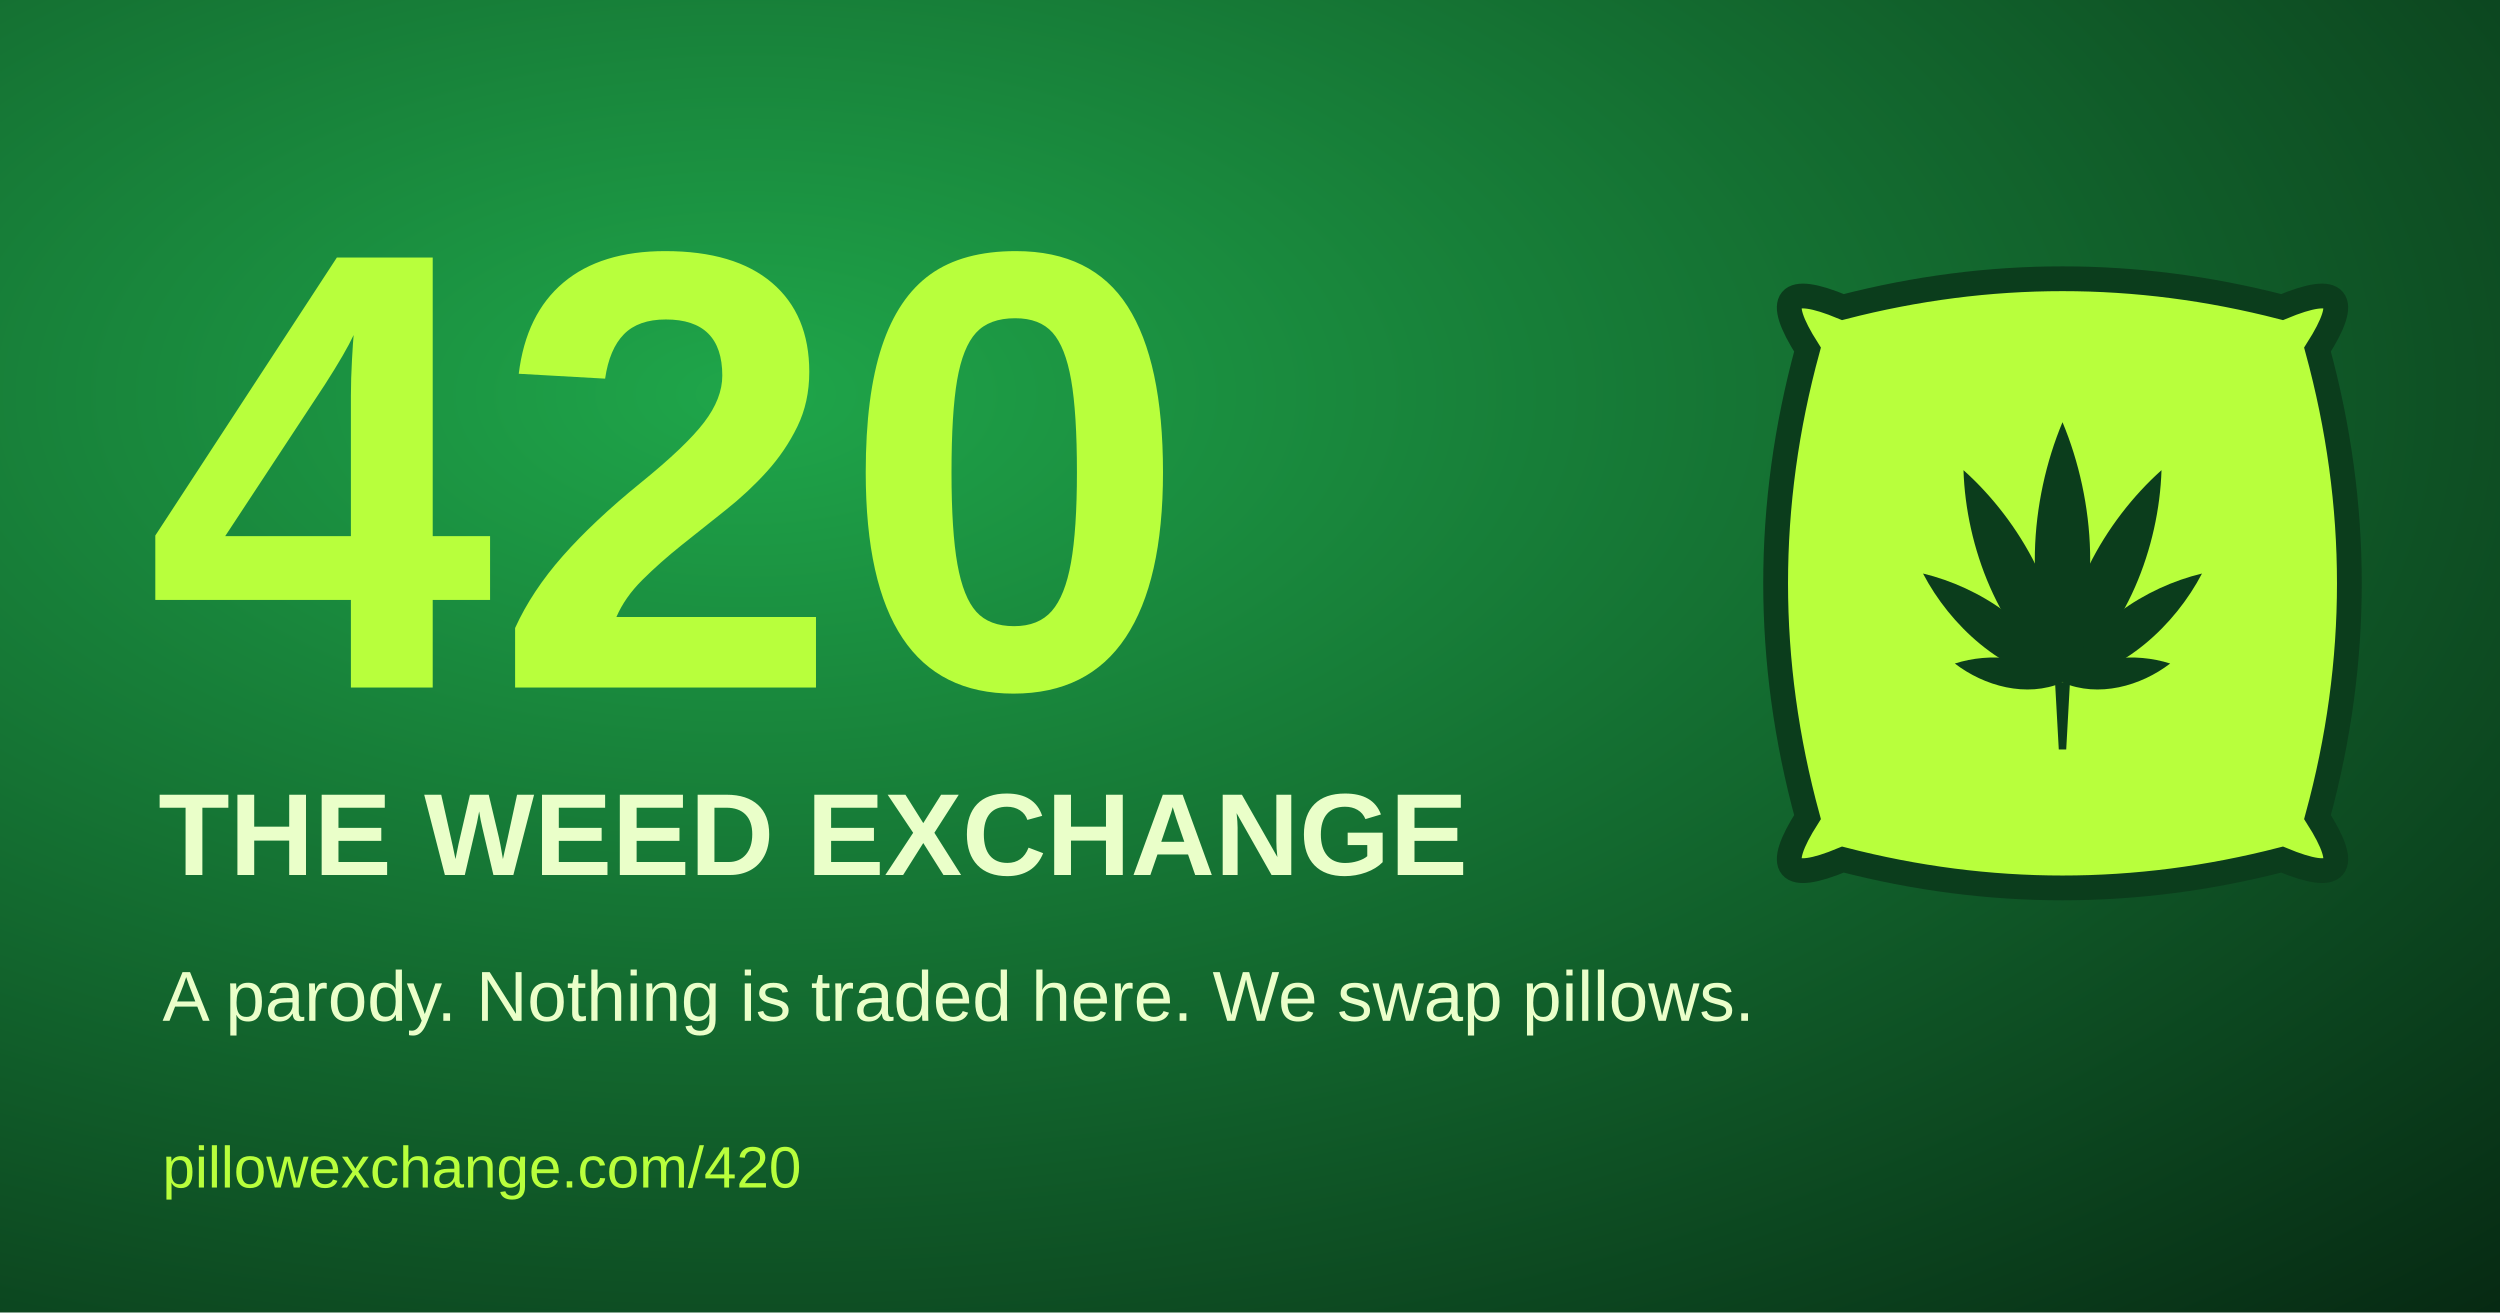
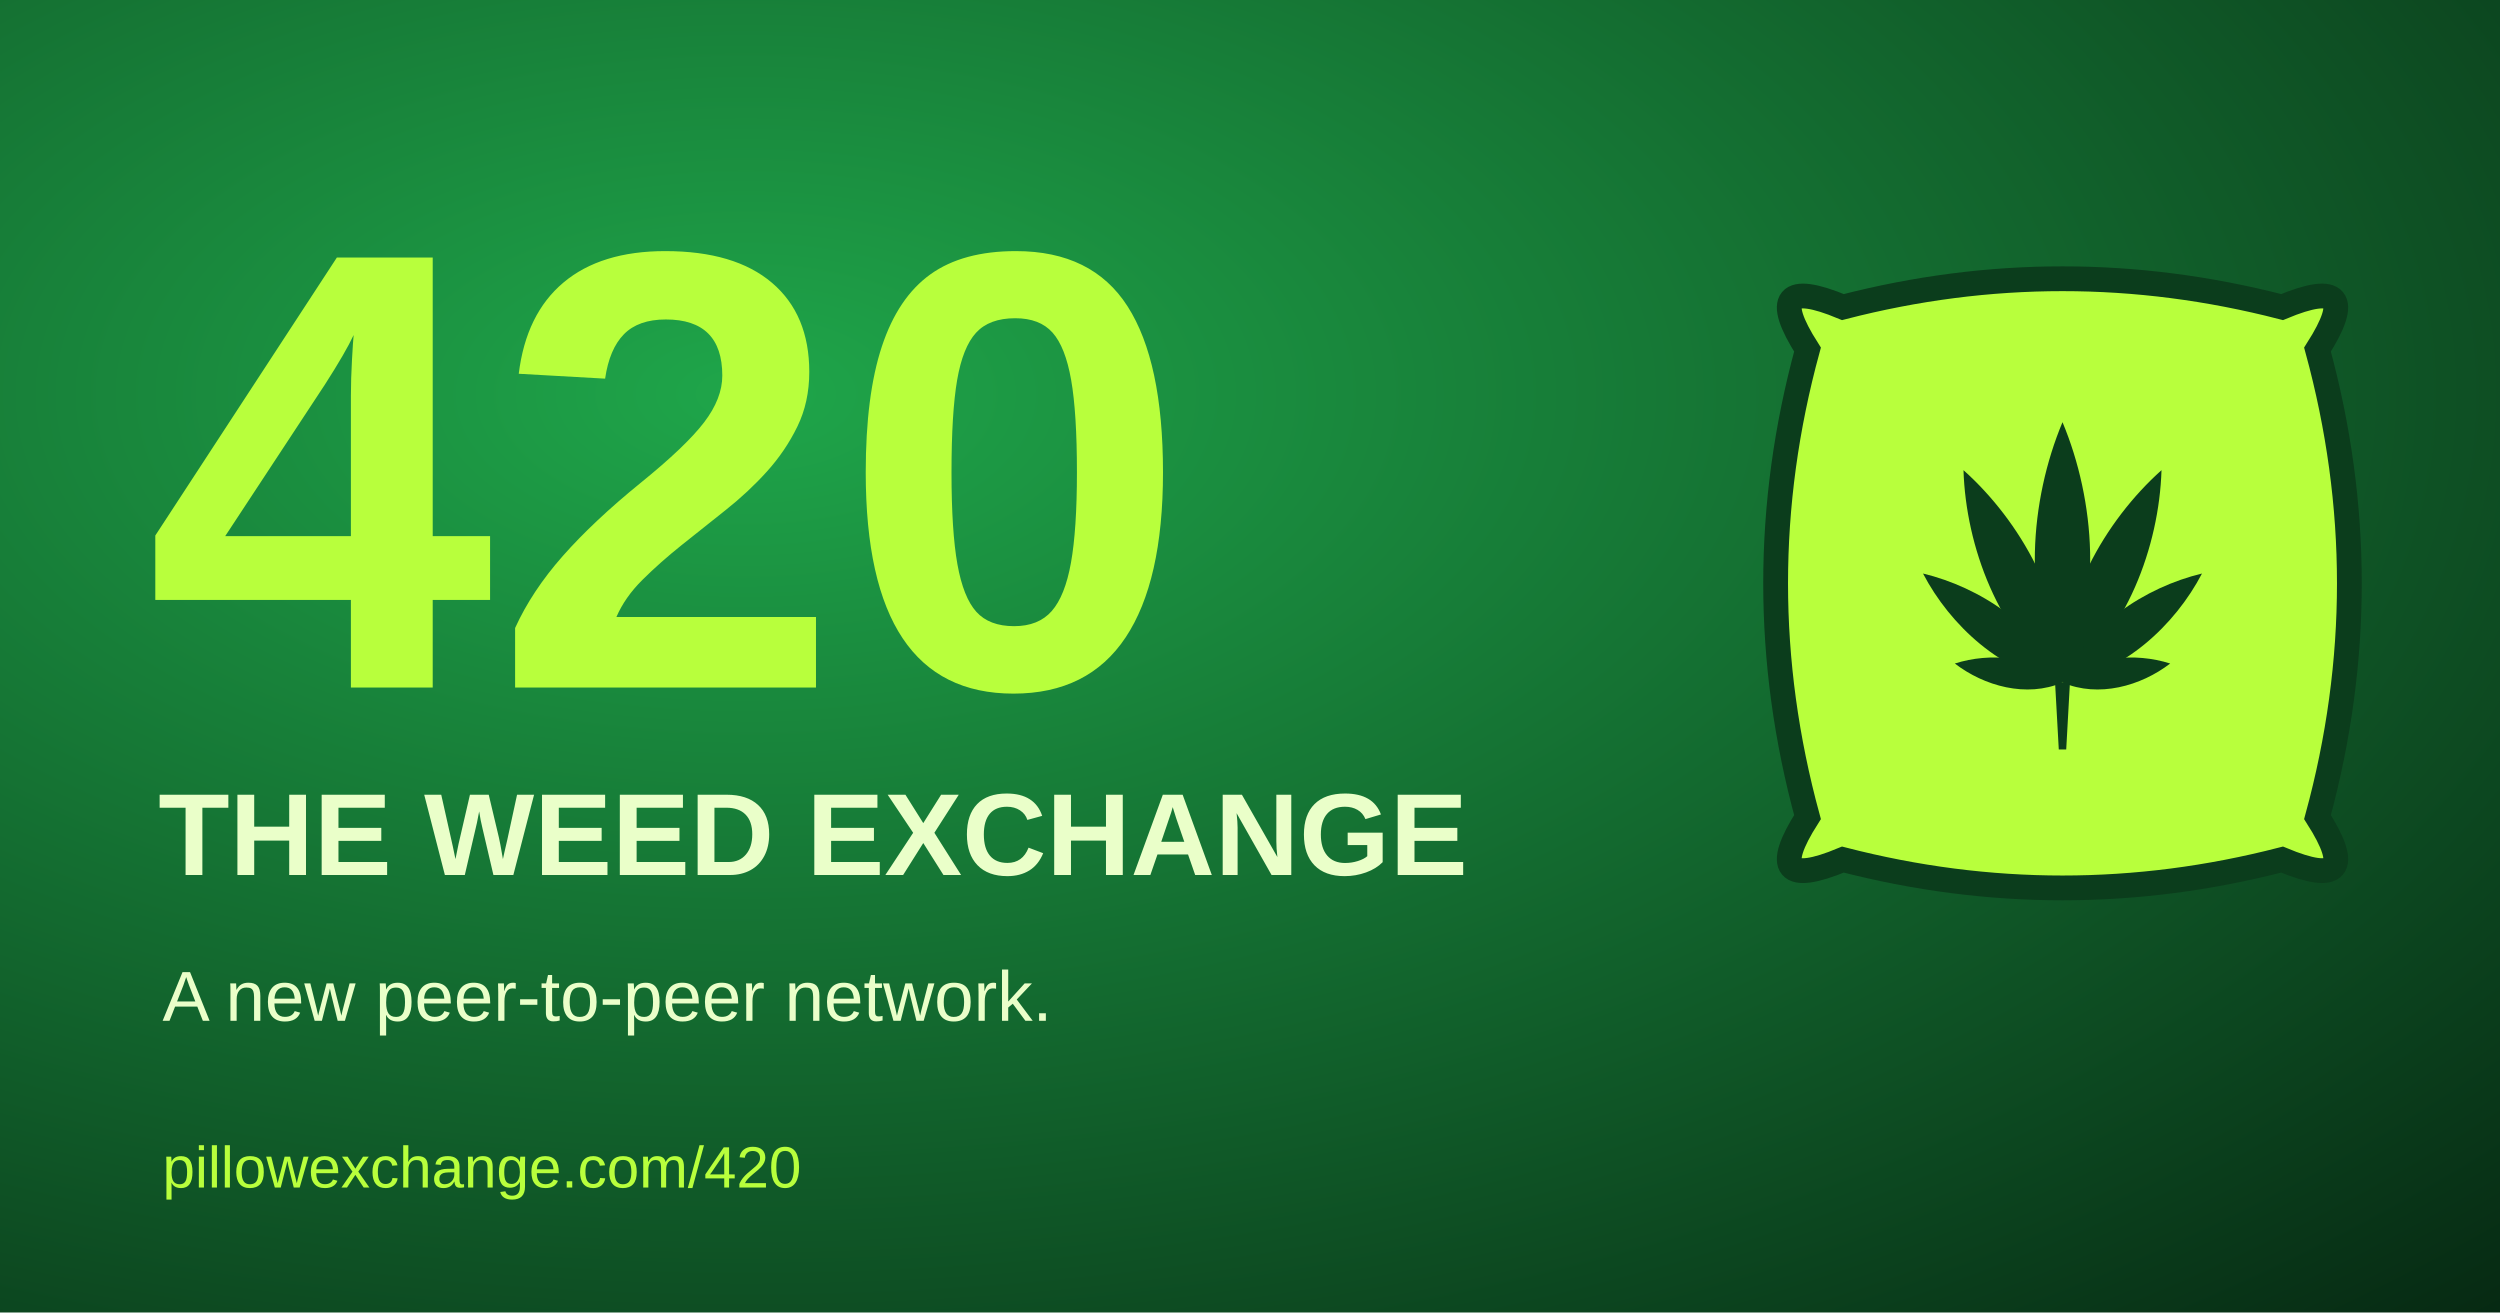
<svg xmlns="http://www.w3.org/2000/svg" viewBox="0 0 1200 630">
  <defs>
    <radialGradient id="bg" cx=".3" cy=".3" r="1">
      <stop offset="0" stop-color="#1fa64a" />
      <stop offset="1" stop-color="#062812" />
    </radialGradient>
  </defs>
  <rect width="1200" height="630" fill="url(#bg)" />
  <text x="70" y="330" font-family="Arial Black,Arial,sans-serif" font-size="300" font-weight="900" fill="#b8ff3c">420</text>
  <text x="76" y="420" font-family="Arial Black,Arial,sans-serif" font-size="56" font-weight="900" fill="#eaffc9">THE WEED EXCHANGE</text>
-   <text x="78" y="490" font-family="Arial,sans-serif" font-size="34" fill="#eaffc9">A parody. Nothing is traded here. We swap pillows.</text>
+   <text x="78" y="490" font-family="Arial,sans-serif" font-size="34" fill="#eaffc9">A new peer-to-peer network.</text>
  <g transform="translate(820 110) scale(1.7)">
    <path d="M28 34 Q14 12 38 22 Q100 6 162 22 Q186 12 172 34 Q190 100 172 166 Q186 188 162 178 Q100 194 38 178 Q14 188 28 166 Q10 100 28 34Z" fill="#b8ff3c" stroke="#0b3d1c" stroke-width="7" />
    <g transform="translate(100 128) scale(1.05)" fill="#0b3d1c">
      <path transform="rotate(-80)" d="M0 0 C -5.78 -8.8, -4.6 -20.6, 0 -29.4 C 4.6 -20.6, 5.78 -8.8, 0 0Z" />
      <path transform="rotate(-52)" d="M0 0 C -8.12 -14.3, -6.5 -33.3, 0 -47.6 C 6.5 -33.3, 8.12 -14.3, 0 0Z" />
      <path transform="rotate(-25)" d="M0 0 C -10.1 -18.9, -8.1 -44.1, 0 -63.0 C 8.1 -44.1, 10.1 -18.9, 0 0Z" />
      <path transform="rotate(0)" d="M0 0 C -11 -21.0, -8.8 -49.0, 0 -70.0 C 8.8 -49.0, 11 -21.0, 0 0Z" />
      <path transform="rotate(25)" d="M0 0 C -10.1 -18.9, -8.1 -44.1, 0 -63.0 C 8.1 -44.1, 10.1 -18.9, 0 0Z" />
      <path transform="rotate(52)" d="M0 0 C -8.12 -14.3, -6.5 -33.3, 0 -47.6 C 6.5 -33.3, 8.12 -14.3, 0 0Z" />
      <path transform="rotate(80)" d="M0 0 C -5.78 -8.8, -4.6 -20.6, 0 -29.4 C 4.6 -20.6, 5.78 -8.8, 0 0Z" />
      <path d="M-2 0 L2 0 L1 18 L-1 18Z" />
    </g>
  </g>
  <text x="78" y="570" font-family="Arial,sans-serif" font-size="28" fill="#b8ff3c">pillowexchange.com/420</text>
</svg>
